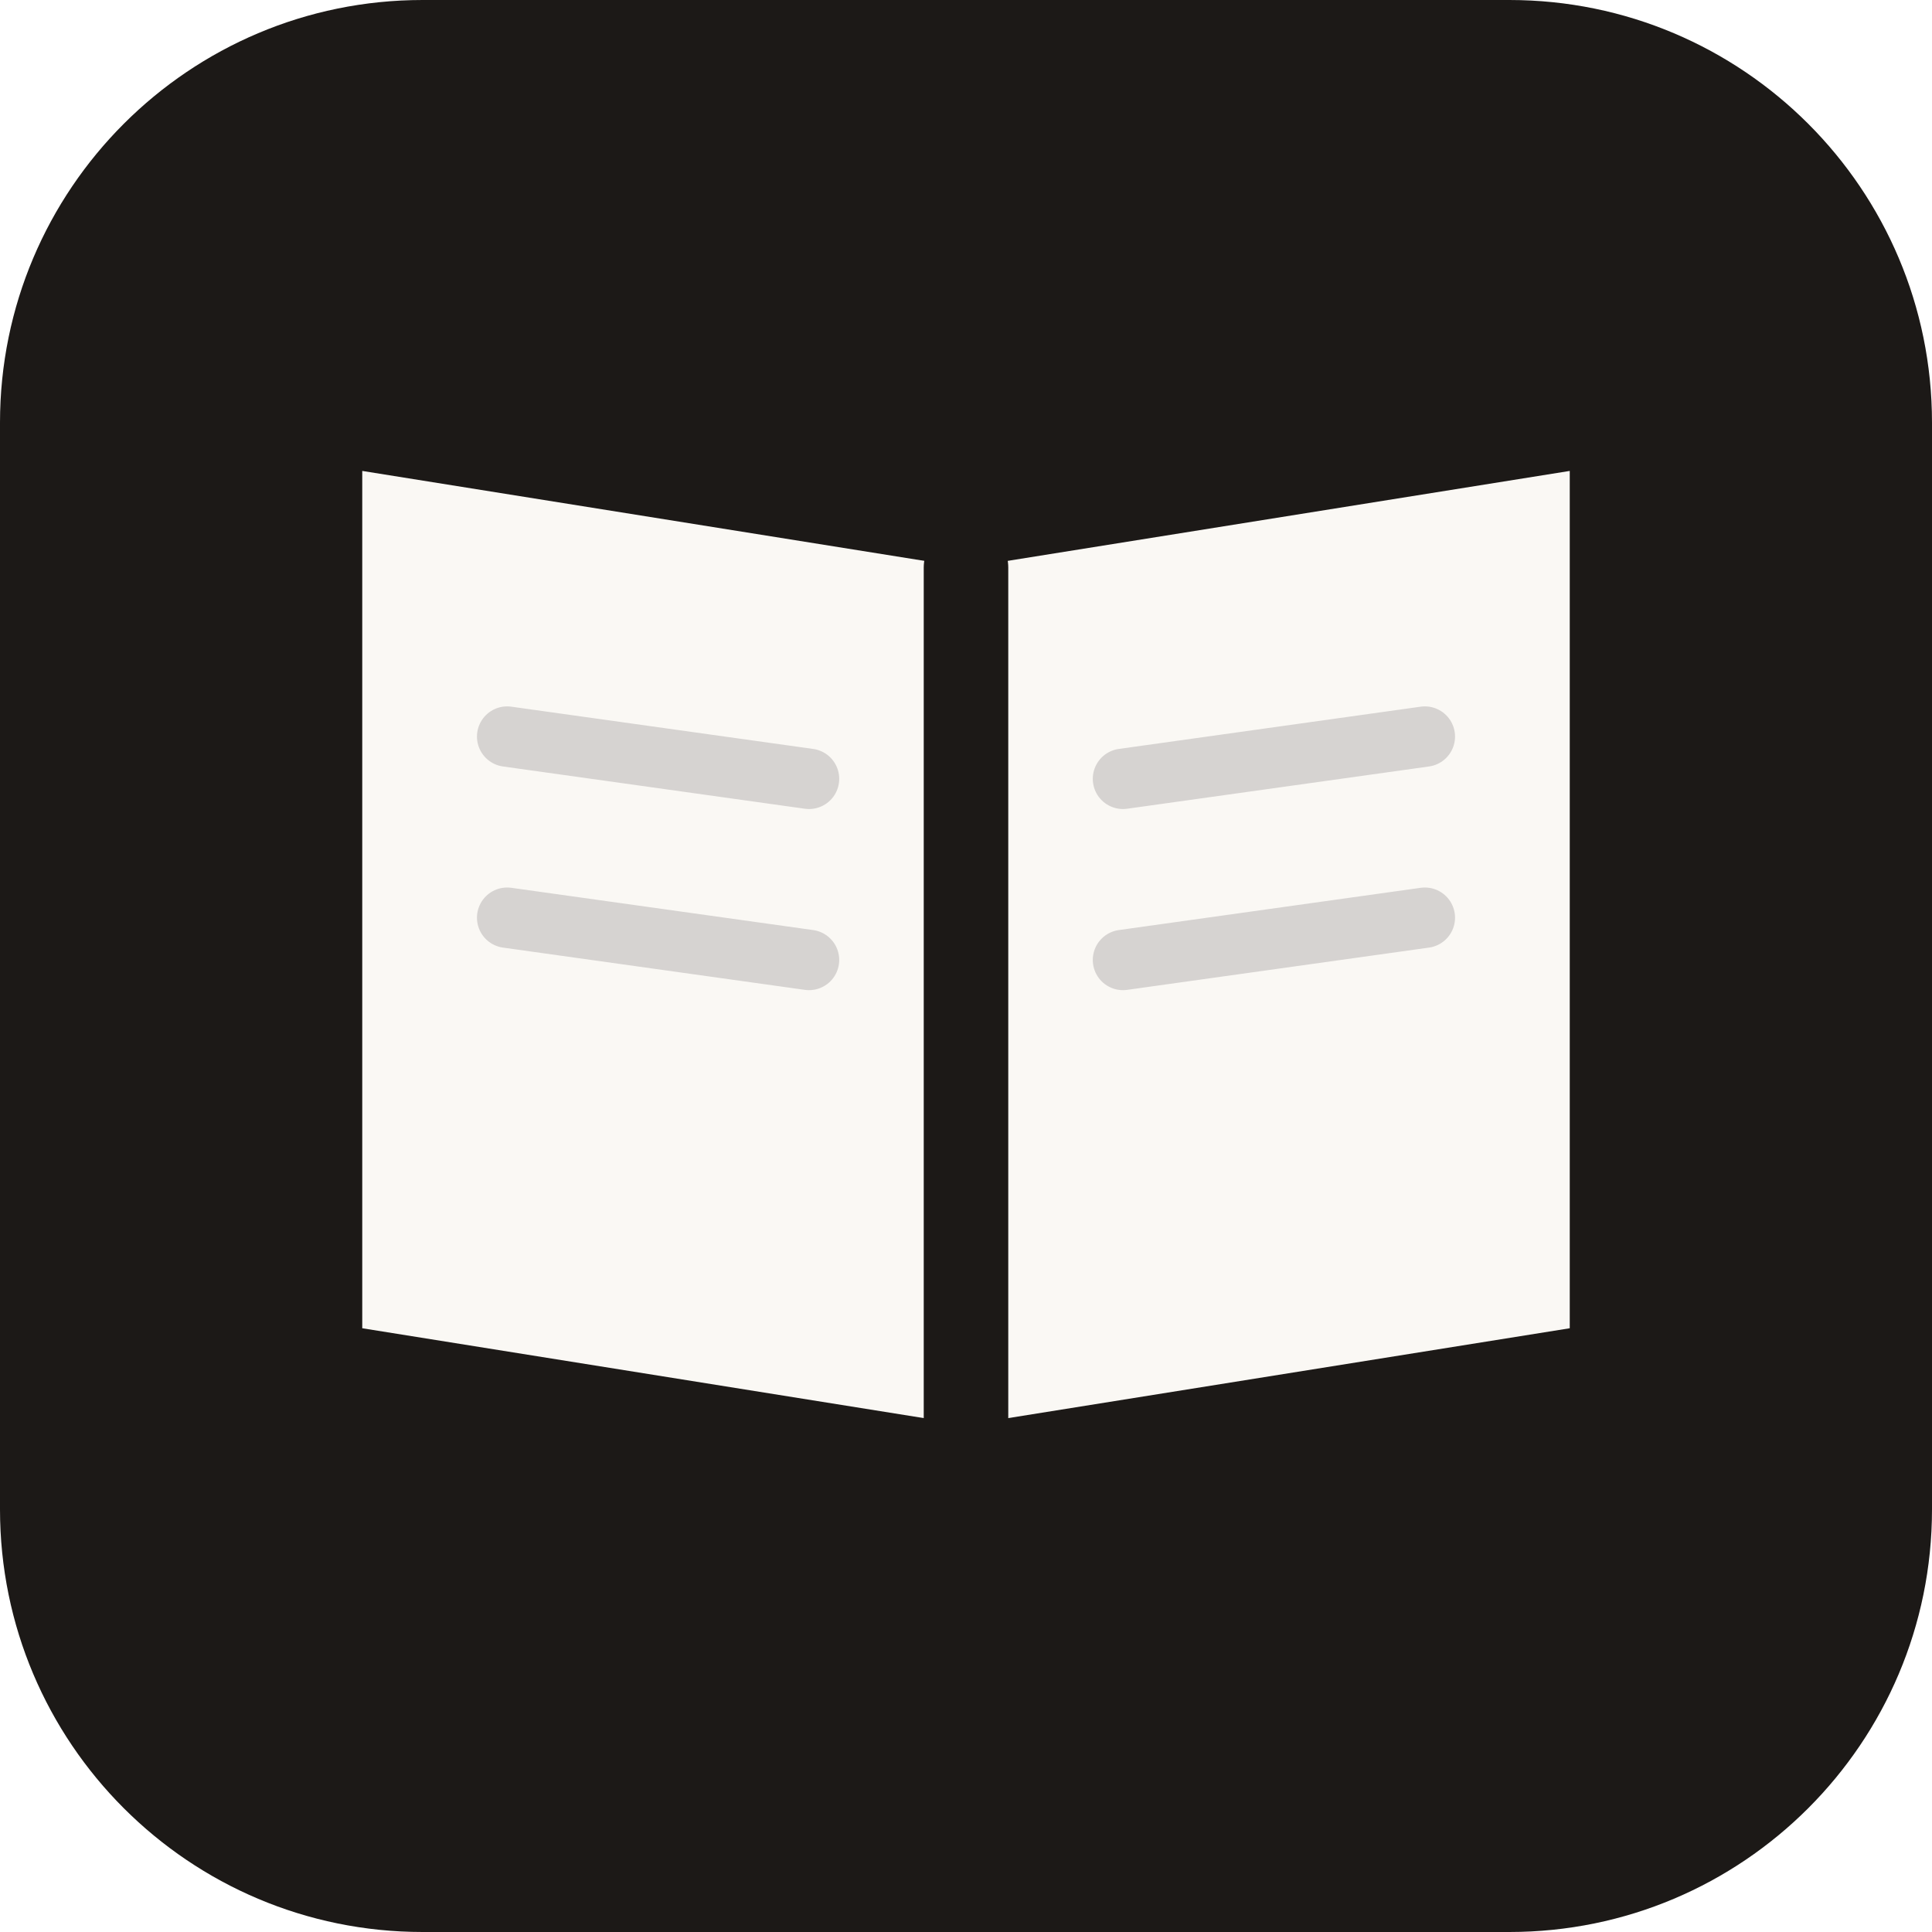
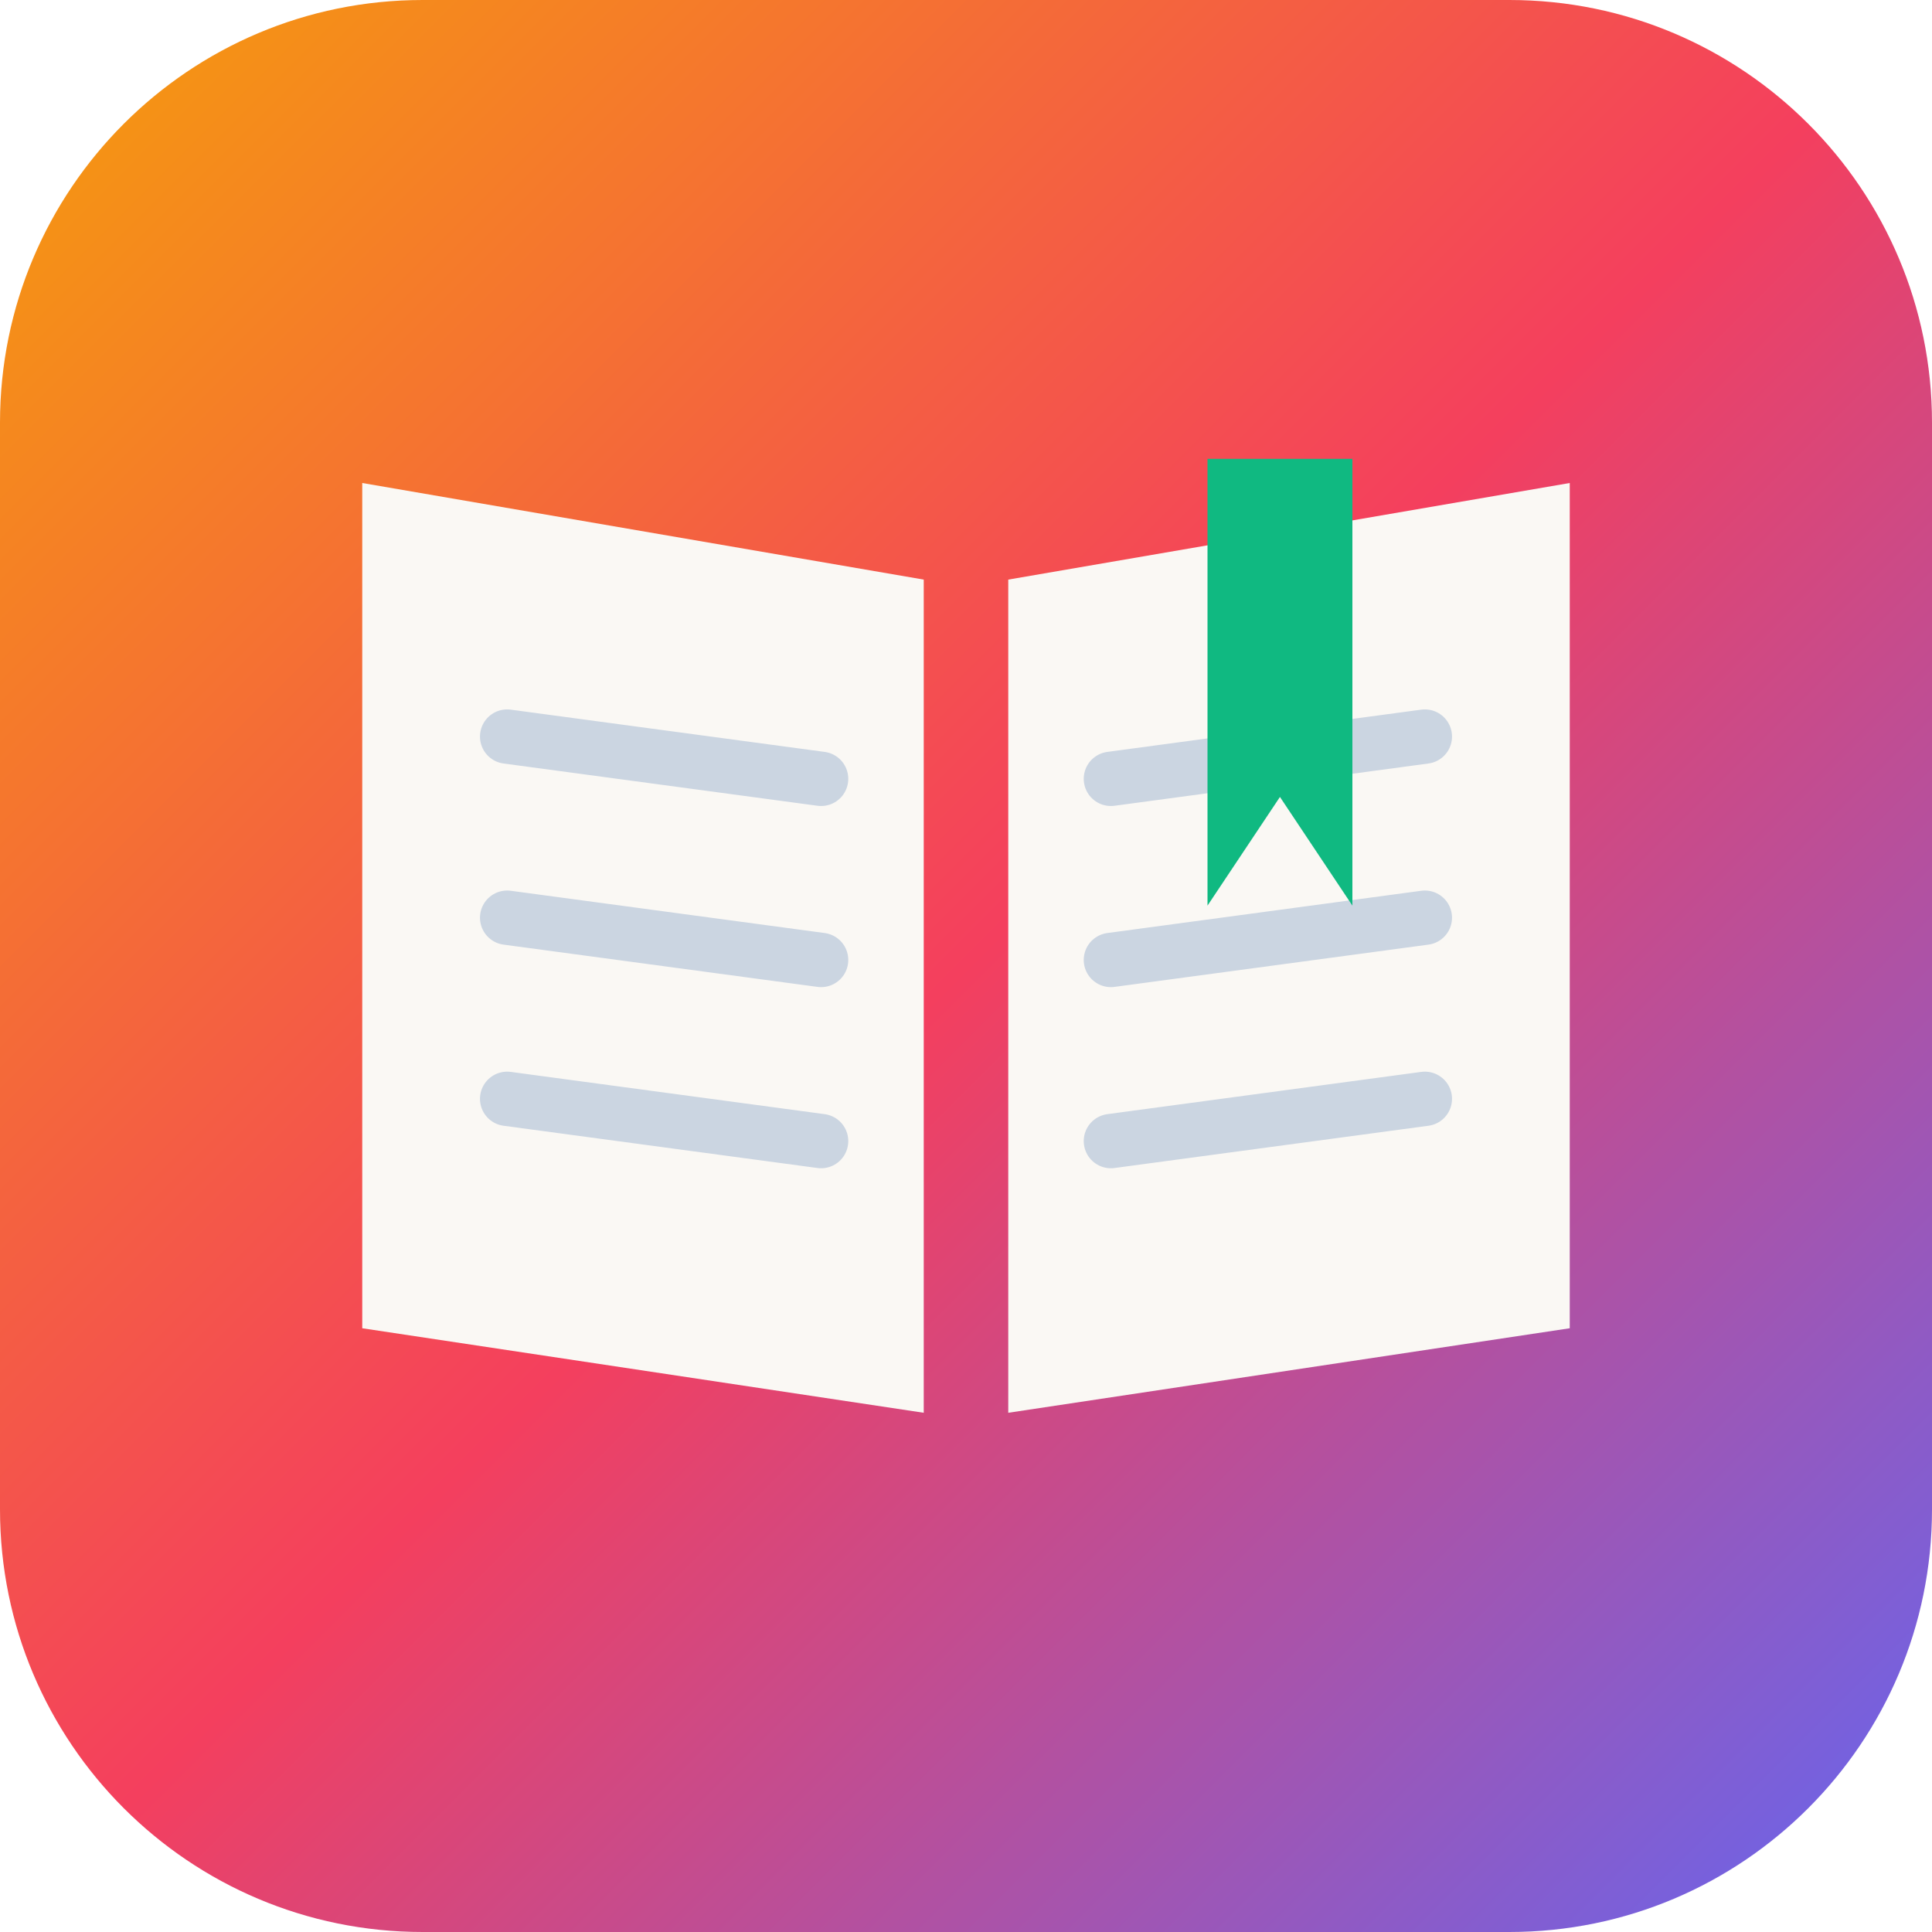
<svg xmlns="http://www.w3.org/2000/svg" viewBox="0 0 32 32" role="img" aria-label="WSJ Reading Club">
-   <rect width="32" height="32" rx="7" fill="#1c1917" />
-   <g stroke-linejoin="round">
-     <path d="M16 9.4 L6 7.8 L6 22 L16 23.6 Z" fill="#faf8f4" />
-     <path d="M16 9.4 L26 7.8 L26 22 L16 23.6 Z" fill="#faf8f4" />
+   <defs>
+     <linearGradient id="tile" x1="0" y1="0" x2="32" y2="32" gradientUnits="userSpaceOnUse">
+       <stop offset="0" stop-color="#f59e0b" />
+       <stop offset="0.5" stop-color="#f43f5e" />
+       <stop offset="1" stop-color="#6366f1" />
+     </linearGradient>
+   </defs>
+   <rect width="32" height="32" rx="7" fill="url(#tile)" />
+   <path d="M15.3 9.6 L6 8 L6 22 L15.3 23.4 Z" fill="#faf8f4" />
+   <path d="M16.7 9.6 L26 8 L26 22 L16.7 23.4 Z" fill="#faf8f4" />
+   <g stroke="#cbd5e1" stroke-width="0.9" stroke-linecap="round">
+     <line x1="8.4" y1="12.2" x2="13.6" y2="12.9" />
+     <line x1="8.4" y1="15.2" x2="13.6" y2="15.9" />
+     <line x1="8.4" y1="18.2" x2="13.6" y2="18.9" />
+     <line x1="18.4" y1="12.9" x2="23.6" y2="12.2" />
+     <line x1="18.4" y1="15.9" x2="23.6" y2="15.2" />
+     <line x1="18.4" y1="18.9" x2="23.6" y2="18.2" />
  </g>
-   <g stroke="#d6d3d1" stroke-width="1" stroke-linecap="round">
-     <line x1="8.4" y1="12.2" x2="13.4" y2="12.9" />
-     <line x1="8.4" y1="15.2" x2="13.4" y2="15.9" />
-     <line x1="18.6" y1="12.9" x2="23.6" y2="12.2" />
-     <line x1="18.6" y1="15.9" x2="23.6" y2="15.2" />
-   </g>
-   <line x1="16" y1="9.4" x2="16" y2="23.6" stroke="#1c1917" stroke-width="1.4" stroke-linecap="round" />
+   <path d="M20 7.6 L22.4 7.6 L22.4 15 L21.2 13.2 L20 15 Z" fill="#10b981" />
</svg>
